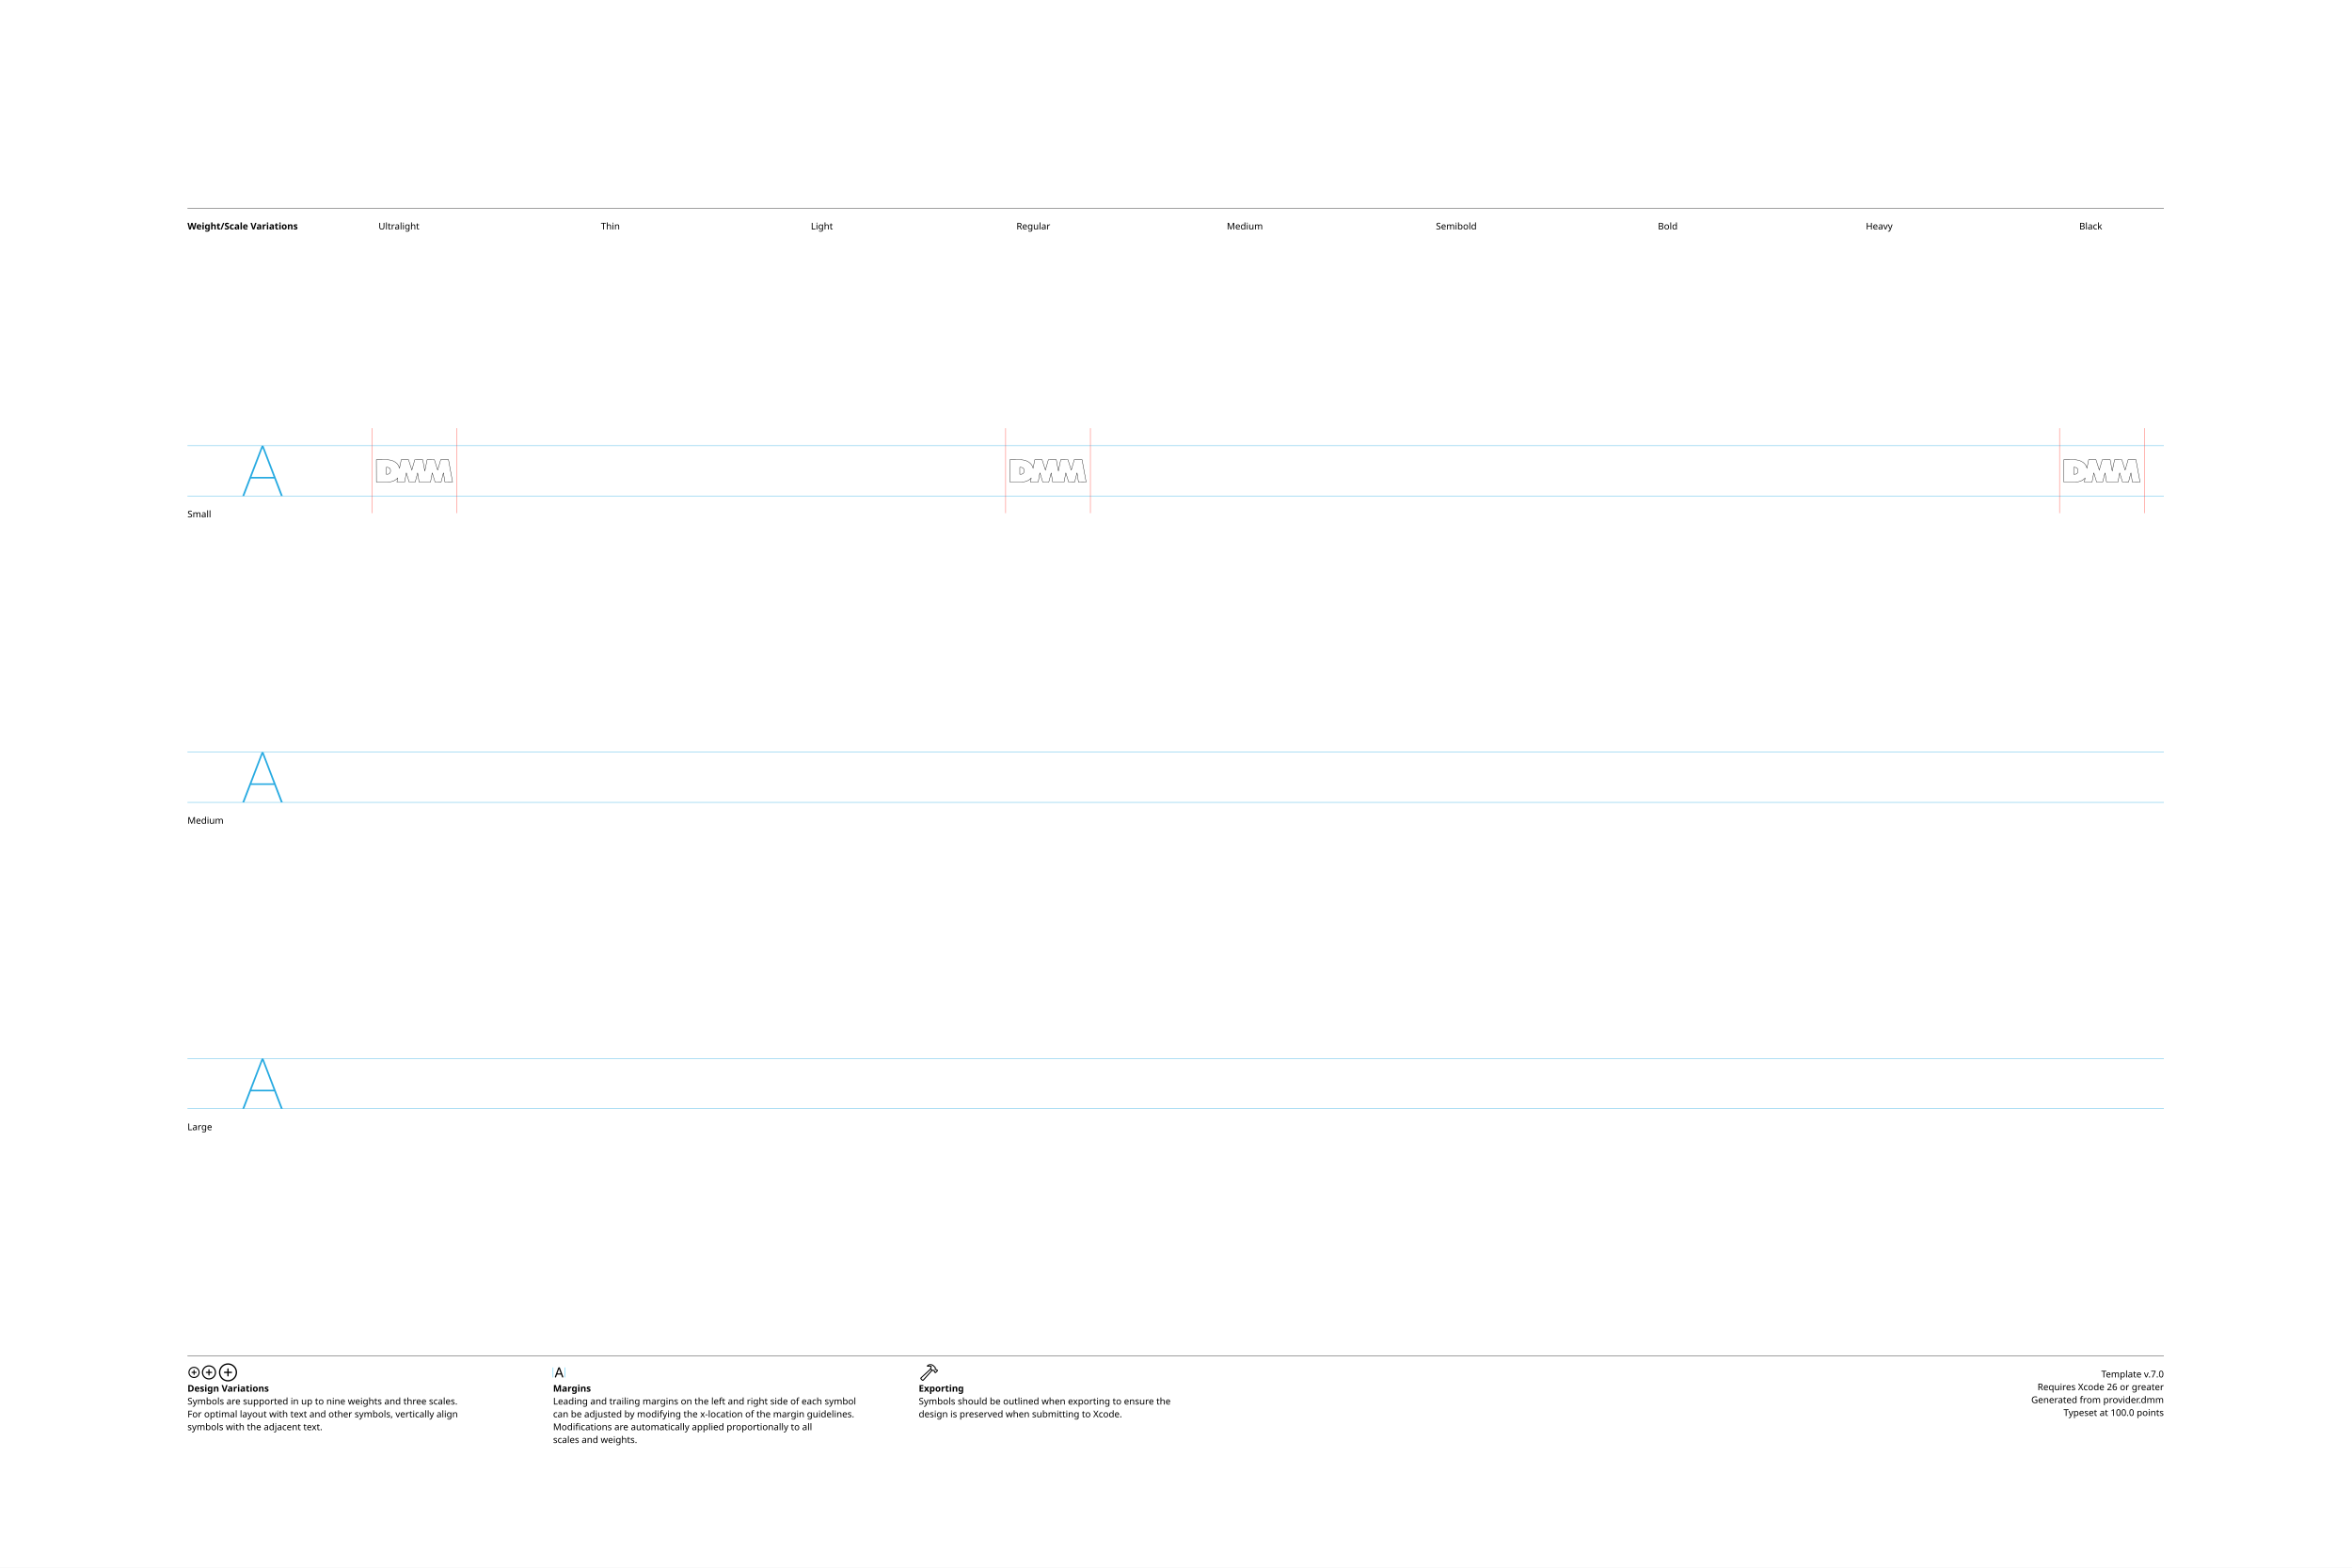
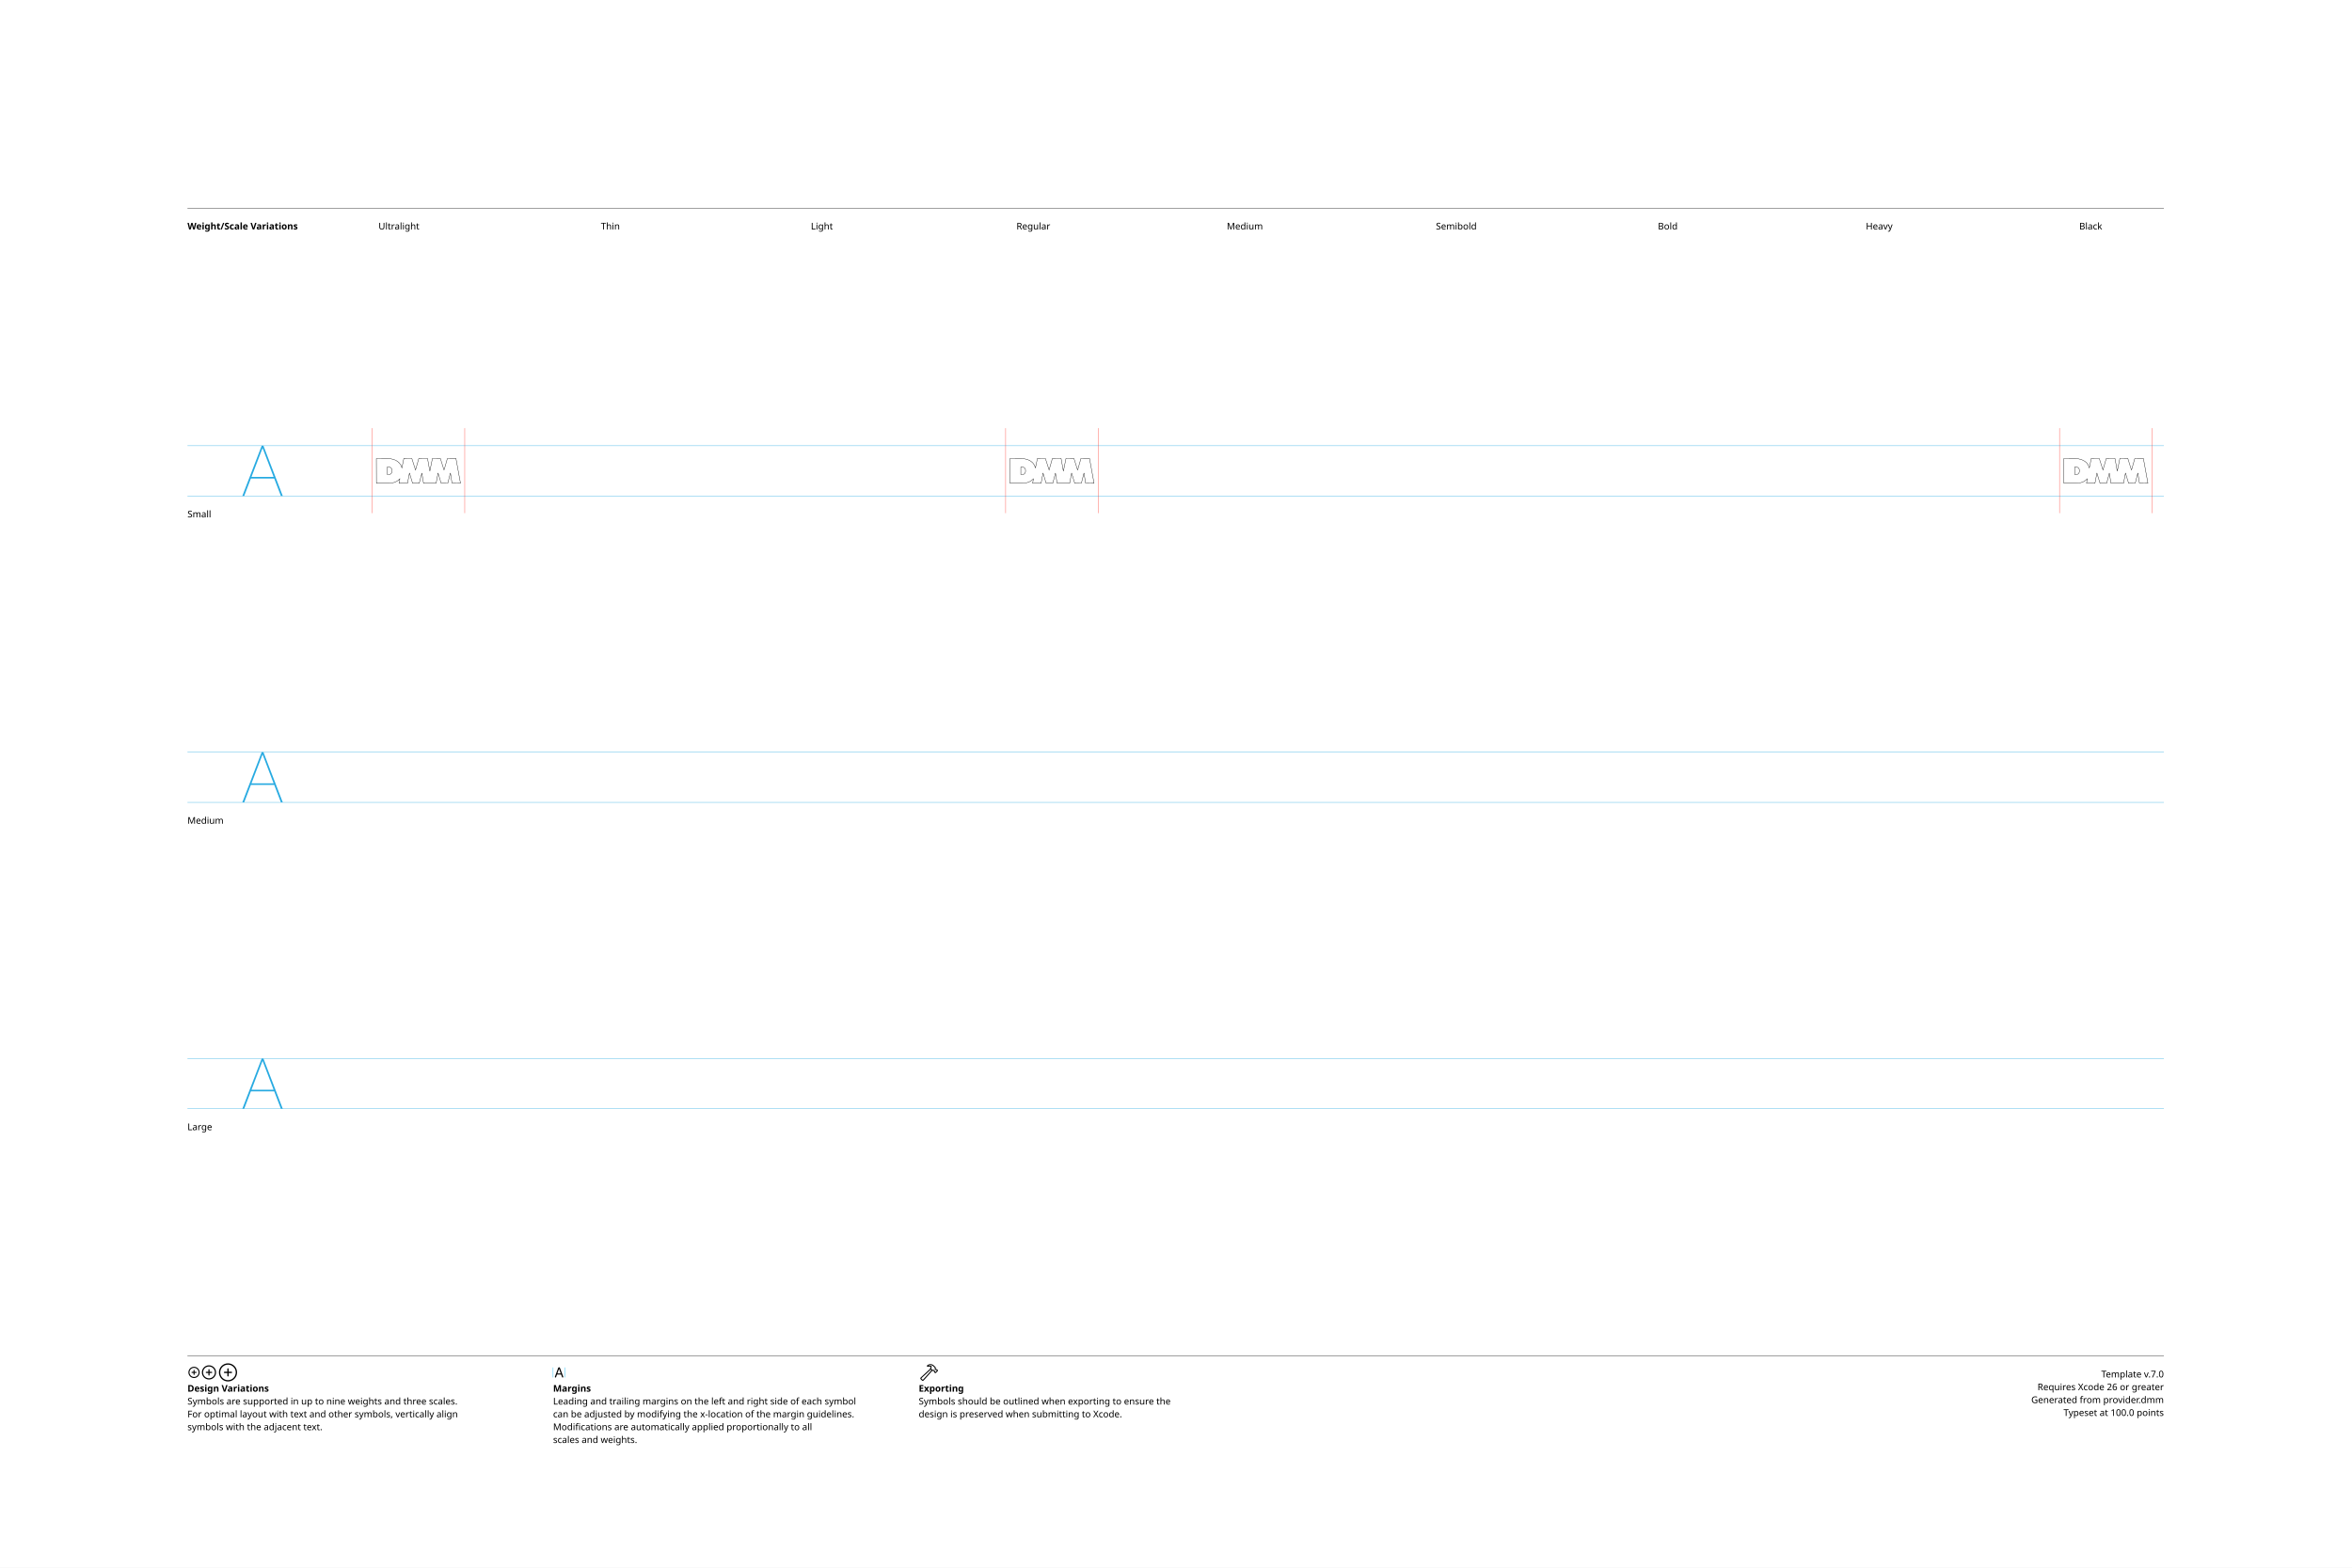
<svg xmlns="http://www.w3.org/2000/svg" version="1.1" viewBox="0 0 3300 2200">
  <style>.defaults {-sfsymbols-variable-value-mode:color;-sfsymbols-draw-reverses-motion-groups:false}

.monochrome-0 {-sfsymbols-motion-group:0}

.multicolor-0:tintColor {-sfsymbols-motion-group:0}

.hierarchical-0:primary {-sfsymbols-motion-group:0}

.SFSymbolsPreviewWireframe {fill:none;opacity:1.0;stroke:black;stroke-width:0.5}
</style>
  <g id="Notes">
    <rect height="2200" id="artboard" style="fill:white;opacity:1" width="3300" x="0" y="0" />
    <line style="fill:none;stroke:black;opacity:1;stroke-width:0.5;" x1="263" x2="3036" y1="292" y2="292" />
    <text style="stroke:none;fill:black;font-family:sans-serif;font-size:13;font-weight:bold;" transform="matrix(1 0 0 1 263 322)">Weight/Scale Variations</text>
    <text style="stroke:none;fill:black;font-family:sans-serif;font-size:13;text-anchor:middle;" transform="matrix(1 0 0 1 559.711 322)">Ultralight</text>
    <text style="stroke:none;fill:black;font-family:sans-serif;font-size:13;text-anchor:middle;" transform="matrix(1 0 0 1 856.422 322)">Thin</text>
    <text style="stroke:none;fill:black;font-family:sans-serif;font-size:13;text-anchor:middle;" transform="matrix(1 0 0 1 1153.13 322)">Light</text>
    <text style="stroke:none;fill:black;font-family:sans-serif;font-size:13;text-anchor:middle;" transform="matrix(1 0 0 1 1449.84 322)">Regular</text>
    <text style="stroke:none;fill:black;font-family:sans-serif;font-size:13;text-anchor:middle;" transform="matrix(1 0 0 1 1746.56 322)">Medium</text>
    <text style="stroke:none;fill:black;font-family:sans-serif;font-size:13;text-anchor:middle;" transform="matrix(1 0 0 1 2043.27 322)">Semibold</text>
    <text style="stroke:none;fill:black;font-family:sans-serif;font-size:13;text-anchor:middle;" transform="matrix(1 0 0 1 2339.98 322)">Bold</text>
    <text style="stroke:none;fill:black;font-family:sans-serif;font-size:13;text-anchor:middle;" transform="matrix(1 0 0 1 2636.69 322)">Heavy</text>
    <text style="stroke:none;fill:black;font-family:sans-serif;font-size:13;text-anchor:middle;" transform="matrix(1 0 0 1 2933.4 322)">Black</text>
    <line style="fill:none;stroke:black;opacity:1;stroke-width:0.5;" x1="263" x2="3036" y1="1903" y2="1903" />
    <g transform="matrix(0.2 0 0 0.2 263 1933)">
      <path d="m46.24 4.15c21.777 0 39.453-17.627 39.453-39.404s-17.676-39.404-39.453-39.404c-21.729 0-39.404 17.627-39.404 39.404s17.676 39.404 39.404 39.404Zm0-7.422c-17.676 0-31.934-14.307-31.934-31.982s14.258-31.982 31.934-31.982 31.982 14.307 31.982 31.982-14.307 31.982-31.982 31.982Zm3.613-17.773v-28.467c0-2.246-1.465-3.76-3.711-3.76-2.148 0-3.613 1.514-3.613 3.76v28.467c0 2.197 1.465 3.711 3.613 3.711 2.246 0 3.711-1.514 3.711-3.711Zm-17.822-10.596h28.418c2.197 0 3.711-1.465 3.711-3.613 0-2.197-1.514-3.711-3.711-3.711h-28.418c-2.246 0-3.76 1.514-3.76 3.711 0 2.148 1.514 3.613 3.76 3.613Z" />
    </g>
    <g transform="matrix(0.2 0 0 0.2 281.506 1933)">
      <path d="m58.545 14.551c27.49 0 49.805-22.314 49.805-49.805s-22.314-49.805-49.805-49.805-49.805 22.314-49.805 49.805 22.314 49.805 49.805 49.805Zm0-8.301c-22.949 0-41.504-18.555-41.504-41.504s18.555-41.504 41.504-41.504 41.504 18.555 41.504 41.504-18.555 41.504-41.504 41.504Zm4.053-23.096v-36.914c0-2.49-1.709-4.199-4.15-4.199-2.393 0-4.053 1.709-4.053 4.199v36.914c0 2.441 1.66 4.15 4.053 4.15 2.441 0 4.15-1.66 4.15-4.15Zm-22.559-14.404h36.963c2.441 0 4.15-1.611 4.15-4.004 0-2.441-1.709-4.15-4.15-4.15h-36.963c-2.49 0-4.15 1.709-4.15 4.15 0 2.393 1.66 4.004 4.15 4.004Z" />
    </g>
    <g transform="matrix(0.2 0 0 0.2 304.924 1933)">
      <path d="m74.853 28.32c35.107 0 63.623-28.467 63.623-63.574s-28.516-63.623-63.623-63.623-63.574 28.516-63.574 63.623 28.467 63.574 63.574 63.574Zm0-9.082c-30.127 0-54.492-24.365-54.492-54.492s24.365-54.492 54.492-54.492 54.492 24.365 54.492 54.492-24.365 54.492-54.492 54.492Zm4.443-30.322v-48.486c0-2.734-1.855-4.639-4.541-4.639-2.588 0-4.443 1.904-4.443 4.639v48.486c0 2.686 1.855 4.59 4.443 4.59 2.686 0 4.541-1.855 4.541-4.59Zm-28.711-19.775h48.486c2.686 0 4.59-1.807 4.59-4.395 0-2.734-1.855-4.59-4.59-4.59h-48.486c-2.734 0-4.59 1.855-4.59 4.59 0 2.588 1.855 4.395 4.59 4.395Z" />
    </g>
    <text style="stroke:none;fill:black;font-family:sans-serif;font-size:13;font-weight:bold;" transform="matrix(1 0 0 1 263 1953)">Design Variations</text>
    <text style="stroke:none;fill:black;font-family:sans-serif;font-size:13;" transform="matrix(1 0 0 1 263 1971)">Symbols are supported in up to nine weights and three scales.</text>
    <text style="stroke:none;fill:black;font-family:sans-serif;font-size:13;" transform="matrix(1 0 0 1 263 1989)">For optimal layout with text and other symbols, vertically align</text>
    <text style="stroke:none;fill:black;font-family:sans-serif;font-size:13;" transform="matrix(1 0 0 1 263 2007)">symbols with the adjacent text.</text>
    <line style="fill:none;stroke:#00AEEF;stroke-width:0.5;opacity:1.0;" x1="776" x2="776" y1="1919" y2="1933" />
    <g transform="matrix(0.2 0 0 0.2 776 1933)">
      <path d="m16.553 0.781c2.588 0 3.857-0.977 4.785-3.711l20.557-57.52h0.244l20.605 57.52c0.928 2.734 2.197 3.711 4.736 3.711 2.588 0 4.248-1.562 4.248-4.004 0-0.83-0.146-1.611-0.537-2.637l-22.9-60.986c-1.123-2.979-3.125-4.492-6.25-4.492-3.027 0-5.078 1.465-6.152 4.443l-22.9 61.084c-0.391 1.025-0.537 1.807-0.537 2.637 0 2.441 1.562 3.955 4.102 3.955Zm10.205-20.947h30.664c2.002 0 3.662-1.66 3.662-3.662 0-2.051-1.66-3.662-3.662-3.662h-30.664c-2.002 0-3.662 1.611-3.662 3.662 0 2.002 1.66 3.662 3.662 3.662Z" />
    </g>
    <line style="fill:none;stroke:#00AEEF;stroke-width:0.5;opacity:1.0;" x1="792.836" x2="792.836" y1="1919" y2="1933" />
    <text style="stroke:none;fill:black;font-family:sans-serif;font-size:13;font-weight:bold;" transform="matrix(1 0 0 1 776 1953)">Margins</text>
    <text style="stroke:none;fill:black;font-family:sans-serif;font-size:13;" transform="matrix(1 0 0 1 776 1971)">Leading and trailing margins on the left and right side of each symbol</text>
    <text style="stroke:none;fill:black;font-family:sans-serif;font-size:13;" transform="matrix(1 0 0 1 776 1989)">can be adjusted by modifying the x-location of the margin guidelines.</text>
    <text style="stroke:none;fill:black;font-family:sans-serif;font-size:13;" transform="matrix(1 0 0 1 776 2007)">Modifications are automatically applied proportionally to all</text>
    <text style="stroke:none;fill:black;font-family:sans-serif;font-size:13;" transform="matrix(1 0 0 1 776 2025)">scales and weights.</text>
    <g transform="matrix(0.2 0 0 0.2 1289 1933)">
      <path d="m14.209 13.135 7.861 7.861c4.297 4.395 9.326 4.102 13.867-1.025l60.693-68.213-4.883-4.883-60.254 67.676c-1.807 1.953-3.467 2.441-5.811 0.098l-5.176-5.127c-2.295-2.295-1.807-3.955 0.195-5.811l67.481-62.158-4.883-4.834-68.066 62.598c-4.98 4.59-5.322 9.473-1.025 13.818Zm44.873-97.461c-2.051 2.002-2.246 4.883-1.074 6.787 1.123 1.807 3.467 3.027 6.592 2.246 5.859-1.66 12.598-2.393 18.896 0.928l-2.686 7.129c-1.611 4.004-0.732 6.885 1.709 9.424l10.254 10.303c2.344 2.393 4.541 2.441 7.08 1.953l4.443-0.732 2.588 2.539-0.195 2.246c-0.098 2.295 0.537 4.297 2.783 6.494l3.369 3.32c2.295 2.295 5.518 2.49 7.812 0.195l12.988-13.037c2.295-2.344 2.148-5.371-0.195-7.666l-3.418-3.418c-2.197-2.197-4.053-3.027-6.348-2.881l-2.344 0.244-2.441-2.441 1.025-4.688c0.635-2.734-0.244-4.98-2.881-7.617l-11.279-11.182c-12.94-12.842-35.596-11.035-46.68-0.146Zm7.08 2.051c8.789-6.396 25.977-5.664 33.691 1.953l12.305 12.207c1.025 1.025 1.221 1.807 0.928 3.32l-1.465 6.641 6.738 6.689 4.395-0.244c1.123-0.049 1.514 0.049 2.344 0.879l2.539 2.49-10.84 10.84-2.49-2.49c-0.83-0.879-0.977-1.221-0.928-2.393l0.293-4.346-6.689-6.738-6.836 1.172c-1.416 0.293-2.051 0.195-3.174-0.879l-8.936-8.887c-1.074-1.025-1.172-1.709-0.488-3.369l4.59-11.475c-6.104-6.348-17.041-7.52-25.586-4.59-0.684 0.244-0.928-0.391-0.391-0.781Z" />
    </g>
    <text style="stroke:none;fill:black;font-family:sans-serif;font-size:13;font-weight:bold;" transform="matrix(1 0 0 1 1289 1953)">Exporting</text>
    <text style="stroke:none;fill:black;font-family:sans-serif;font-size:13;" transform="matrix(1 0 0 1 1289 1971)">Symbols should be outlined when exporting to ensure the</text>
    <text style="stroke:none;fill:black;font-family:sans-serif;font-size:13;" transform="matrix(1 0 0 1 1289 1989)">design is preserved when submitting to Xcode.</text>
    <text id="template-version" style="stroke:none;fill:black;font-family:sans-serif;font-size:13;text-anchor:end;" transform="matrix(1 0 0 1 3036 1933)">Template v.7.0</text>
    <text style="stroke:none;fill:black;font-family:sans-serif;font-size:13;text-anchor:end;" transform="matrix(1 0 0 1 3036 1951)">Requires Xcode 26 or greater</text>
    <text id="descriptive-name" style="stroke:none;fill:black;font-family:sans-serif;font-size:13;text-anchor:end;" transform="matrix(1 0 0 1 3036 1969)">Generated from provider.dmm</text>
    <text style="stroke:none;fill:black;font-family:sans-serif;font-size:13;text-anchor:end;" transform="matrix(1 0 0 1 3036 1987)">Typeset at 100.0 points</text>
    <text style="stroke:none;fill:black;font-family:sans-serif;font-size:13;" transform="matrix(1 0 0 1 263 726)">Small</text>
    <text style="stroke:none;fill:black;font-family:sans-serif;font-size:13;" transform="matrix(1 0 0 1 263 1156)">Medium</text>
    <text style="stroke:none;fill:black;font-family:sans-serif;font-size:13;" transform="matrix(1 0 0 1 263 1586)">Large</text>
  </g>
  <g id="Guides">
    <g id="H-reference" style="fill:#27AAE1;stroke:none;" transform="matrix(1 0 0 1 339 696)">
      <path d="M0.994 0L3.638 0L29.328-67.132L30.03-67.132L30.03-70.459L28.123-70.459ZM11.688-24.48L46.981-24.48L46.231-26.729L12.438-26.729ZM55.12 0L57.764 0L30.638-70.459L29.433-70.459L29.433-67.132Z" />
    </g>
    <line id="Baseline-S" style="fill:none;stroke:#27AAE1;opacity:1;stroke-width:0.5;" x1="263" x2="3036" y1="696" y2="696" />
    <line id="Capline-S" style="fill:none;stroke:#27AAE1;opacity:1;stroke-width:0.5;" x1="263" x2="3036" y1="625.541" y2="625.541" />
    <g id="H-reference" style="fill:#27AAE1;stroke:none;" transform="matrix(1 0 0 1 339 1126)">
      <path d="M0.994 0L3.638 0L29.328-67.132L30.03-67.132L30.03-70.459L28.123-70.459ZM11.688-24.48L46.981-24.48L46.231-26.729L12.438-26.729ZM55.12 0L57.764 0L30.638-70.459L29.433-70.459L29.433-67.132Z" />
    </g>
    <line id="Baseline-M" style="fill:none;stroke:#27AAE1;opacity:1;stroke-width:0.5;" x1="263" x2="3036" y1="1126" y2="1126" />
    <line id="Capline-M" style="fill:none;stroke:#27AAE1;opacity:1;stroke-width:0.5;" x1="263" x2="3036" y1="1055.54" y2="1055.54" />
    <g id="H-reference" style="fill:#27AAE1;stroke:none;" transform="matrix(1 0 0 1 339 1556)">
      <path d="M0.994 0L3.638 0L29.328-67.132L30.03-67.132L30.03-70.459L28.123-70.459ZM11.688-24.48L46.981-24.48L46.231-26.729L12.438-26.729ZM55.12 0L57.764 0L30.638-70.459L29.433-70.459L29.433-67.132Z" />
    </g>
    <line id="Baseline-L" style="fill:none;stroke:#27AAE1;opacity:1;stroke-width:0.5;" x1="263" x2="3036" y1="1556" y2="1556" />
    <line id="Capline-L" style="fill:none;stroke:#27AAE1;opacity:1;stroke-width:0.5;" x1="263" x2="3036" y1="1485.54" y2="1485.54" />
    <line id="left-margin-Ultralight-S" style="fill:none;stroke:#FF3B30;stroke-width:0.5;opacity:1.0;" x1="522.047" x2="522.047" y1="600.785" y2="720.121" />
-     <line id="right-margin-Ultralight-S" style="fill:none;stroke:#FF3B30;stroke-width:0.5;opacity:1.0;" x1="640.967" x2="640.967" y1="600.785" y2="720.121" />
+     <line id="right-margin-Ultralight-S" style="fill:none;stroke:#FF3B30;stroke-width:0.5;opacity:1.0;" x1="652.047" x2="652.047" y1="600.785" y2="720.121" />
    <line id="left-margin-Regular-S" style="fill:none;stroke:#FF3B30;stroke-width:0.5;opacity:1.0;" x1="1410.980" x2="1410.980" y1="600.785" y2="720.121" />
-     <line id="right-margin-Regular-S" style="fill:none;stroke:#FF3B30;stroke-width:0.5;opacity:1.0;" x1="1529.900" x2="1529.900" y1="600.785" y2="720.121" />
+     <line id="right-margin-Regular-S" style="fill:none;stroke:#FF3B30;stroke-width:0.5;opacity:1.0;" x1="1540.980" x2="1540.980" y1="600.785" y2="720.121" />
    <line id="left-margin-Black-S" style="fill:none;stroke:#FF3B30;stroke-width:0.5;opacity:1.0;" x1="2889.630" x2="2889.630" y1="600.785" y2="720.121" />
-     <line id="right-margin-Black-S" style="fill:none;stroke:#FF3B30;stroke-width:0.5;opacity:1.0;" x1="3008.550" x2="3008.550" y1="600.785" y2="720.121" />
+     <line id="right-margin-Black-S" style="fill:none;stroke:#FF3B30;stroke-width:0.5;opacity:1.0;" x1="3019.630" x2="3019.630" y1="600.785" y2="720.121" />
  </g>
  <g id="Symbols">
    <g id="Ultralight-S" transform="matrix(1 0 0 1 522.047 696)">
-       <path class="monochrome-0 multicolor-0:tintColor hierarchical-0:primary SFSymbolsPreviewWireframe" d="M112.848 -19.484L102.165 -19.618L100.235 -32.227L99.944 -31.854L96.847 -19.546L88.375 -19.484L84.422 -32.511L81.974 -19.484L65.972 -19.484L63.9 -32.419L60.514 -19.486L52.042 -19.484L48.089 -32.521L45.641 -19.484L34.91 -19.484L35.852 -25.1L33.756 -23.195L31.441 -21.688L28.698 -20.536L25.686 -19.799L22.109 -19.484L6.107 -19.484L6 -50.868L20.979 -50.926L24.745 -50.503L28.887 -49.384L32.605 -47.479L35.099 -45.341L36.985 -42.773L38.487 -39.019L40.935 -50.975L51.101 -50.966L55.807 -36.32L59.949 -50.924L70.867 -50.975L71.091 -50.868L73.776 -35.807L74.067 -35.164L77.268 -50.975L87.434 -50.909L91.952 -36.404L92.24 -36.749L96.282 -50.972L107.201 -50.975L112.92 -19.618L112.848 -19.484ZM22.486 -30.564L24.18 -31.218L25.39 -32.608L25.876 -34.489L25.756 -36.937L25.236 -38.255L23.992 -39.477L22.486 -40.049L20.039 -40.245L19.868 -39.949L19.868 -30.536L22.298 -30.532L22.486 -30.564Z" />
+       <path class="monochrome-0 multicolor-0:tintColor hierarchical-0:primary SFSymbolsPreviewWireframe" d="M123.921 -17.852L112.13 -18L110.001 -31.916L109.679 -31.504L106.261 -17.921L96.911 -17.852L92.549 -32.23L89.848 -17.852L72.187 -17.852L69.9 -32.128L66.163 -17.854L56.813 -17.852L52.45 -32.24L49.749 -17.852L37.906 -17.852L38.946 -24.05L36.633 -21.948L34.078 -20.285L31.05 -19.014L27.726 -18.2L23.778 -17.852L6.118 -17.852L6 -52.488L22.531 -52.552L26.688 -52.086L31.258 -50.851L35.362 -48.749L38.114 -46.389L40.196 -43.554L41.854 -39.412L44.555 -52.607L55.775 -52.596L60.969 -36.433L65.54 -52.55L77.59 -52.607L77.836 -52.488L80.799 -35.867L81.121 -35.157L84.653 -52.607L95.873 -52.534L100.859 -36.526L101.177 -36.907L105.638 -52.603L117.688 -52.607L124 -18L123.921 -17.852ZM24.195 -30.081L26.064 -30.802L27.4 -32.336L27.936 -34.413L27.803 -37.114L27.229 -38.568L25.856 -39.917L24.195 -40.549L21.493 -40.764L21.305 -40.438L21.305 -30.05L23.986 -30.046L24.195 -30.081Z" />
    </g>
    <g id="Regular-S" transform="matrix(1 0 0 1 1410.98 696)">
-       <path class="monochrome-0 multicolor-0:tintColor hierarchical-0:primary SFSymbolsPreviewWireframe" d="M112.848 -19.484L102.165 -19.618L100.235 -32.227L99.944 -31.854L96.847 -19.546L88.375 -19.484L84.422 -32.511L81.974 -19.484L65.972 -19.484L63.9 -32.419L60.514 -19.486L52.042 -19.484L48.089 -32.521L45.641 -19.484L34.91 -19.484L35.852 -25.1L33.756 -23.195L31.441 -21.688L28.698 -20.536L25.686 -19.799L22.109 -19.484L6.107 -19.484L6 -50.868L20.979 -50.926L24.745 -50.503L28.887 -49.384L32.605 -47.479L35.099 -45.341L36.985 -42.773L38.487 -39.019L40.935 -50.975L51.101 -50.966L55.807 -36.32L59.949 -50.924L70.867 -50.975L71.091 -50.868L73.776 -35.807L74.067 -35.164L77.268 -50.975L87.434 -50.909L91.952 -36.404L92.24 -36.749L96.282 -50.972L107.201 -50.975L112.92 -19.618L112.848 -19.484ZM22.486 -30.564L24.18 -31.218L25.39 -32.608L25.876 -34.489L25.756 -36.937L25.236 -38.255L23.992 -39.477L22.486 -40.049L20.039 -40.245L19.868 -39.949L19.868 -30.536L22.298 -30.532L22.486 -30.564Z" />
+       <path class="monochrome-0 multicolor-0:tintColor hierarchical-0:primary SFSymbolsPreviewWireframe" d="M123.921 -17.852L112.13 -18L110.001 -31.916L109.679 -31.504L106.261 -17.921L96.911 -17.852L92.549 -32.23L89.848 -17.852L72.187 -17.852L69.9 -32.128L66.163 -17.854L56.813 -17.852L52.45 -32.24L49.749 -17.852L37.906 -17.852L38.946 -24.05L36.633 -21.948L34.078 -20.285L31.05 -19.014L27.726 -18.2L23.778 -17.852L6.118 -17.852L6 -52.488L22.531 -52.552L26.688 -52.086L31.258 -50.851L35.362 -48.749L38.114 -46.389L40.196 -43.554L41.854 -39.412L44.555 -52.607L55.775 -52.596L60.969 -36.433L65.54 -52.55L77.59 -52.607L77.836 -52.488L80.799 -35.867L81.121 -35.157L84.653 -52.607L95.873 -52.534L100.859 -36.526L101.177 -36.907L105.638 -52.603L117.688 -52.607L124 -18L123.921 -17.852ZM24.195 -30.081L26.064 -30.802L27.4 -32.336L27.936 -34.413L27.803 -37.114L27.229 -38.568L25.856 -39.917L24.195 -40.549L21.493 -40.764L21.305 -40.438L21.305 -30.05L23.986 -30.046L24.195 -30.081Z" />
    </g>
    <g id="Black-S" transform="matrix(1 0 0 1 2889.63 696)">
-       <path class="monochrome-0 multicolor-0:tintColor hierarchical-0:primary SFSymbolsPreviewWireframe" d="M112.848 -19.484L102.165 -19.618L100.235 -32.227L99.944 -31.854L96.847 -19.546L88.375 -19.484L84.422 -32.511L81.974 -19.484L65.972 -19.484L63.9 -32.419L60.514 -19.486L52.042 -19.484L48.089 -32.521L45.641 -19.484L34.91 -19.484L35.852 -25.1L33.756 -23.195L31.441 -21.688L28.698 -20.536L25.686 -19.799L22.109 -19.484L6.107 -19.484L6 -50.868L20.979 -50.926L24.745 -50.503L28.887 -49.384L32.605 -47.479L35.099 -45.341L36.985 -42.773L38.487 -39.019L40.935 -50.975L51.101 -50.966L55.807 -36.32L59.949 -50.924L70.867 -50.975L71.091 -50.868L73.776 -35.807L74.067 -35.164L77.268 -50.975L87.434 -50.909L91.952 -36.404L92.24 -36.749L96.282 -50.972L107.201 -50.975L112.92 -19.618L112.848 -19.484ZM22.486 -30.564L24.18 -31.218L25.39 -32.608L25.876 -34.489L25.756 -36.937L25.236 -38.255L23.992 -39.477L22.486 -40.049L20.039 -40.245L19.868 -39.949L19.868 -30.536L22.298 -30.532L22.486 -30.564Z" />
+       <path class="monochrome-0 multicolor-0:tintColor hierarchical-0:primary SFSymbolsPreviewWireframe" d="M123.921 -17.852L112.13 -18L110.001 -31.916L109.679 -31.504L106.261 -17.921L96.911 -17.852L92.549 -32.23L89.848 -17.852L72.187 -17.852L69.9 -32.128L66.163 -17.854L56.813 -17.852L52.45 -32.24L49.749 -17.852L37.906 -17.852L38.946 -24.05L36.633 -21.948L34.078 -20.285L31.05 -19.014L27.726 -18.2L23.778 -17.852L6.118 -17.852L6 -52.488L22.531 -52.552L26.688 -52.086L31.258 -50.851L35.362 -48.749L38.114 -46.389L40.196 -43.554L41.854 -39.412L44.555 -52.607L55.775 -52.596L60.969 -36.433L65.54 -52.55L77.59 -52.607L77.836 -52.488L80.799 -35.867L81.121 -35.157L84.653 -52.607L95.873 -52.534L100.859 -36.526L101.177 -36.907L105.638 -52.603L117.688 -52.607L124 -18L123.921 -17.852ZM24.195 -30.081L26.064 -30.802L27.4 -32.336L27.936 -34.413L27.803 -37.114L27.229 -38.568L25.856 -39.917L24.195 -40.549L21.493 -40.764L21.305 -40.438L21.305 -30.05L23.986 -30.046L24.195 -30.081Z" />
    </g>
  </g>
</svg>
